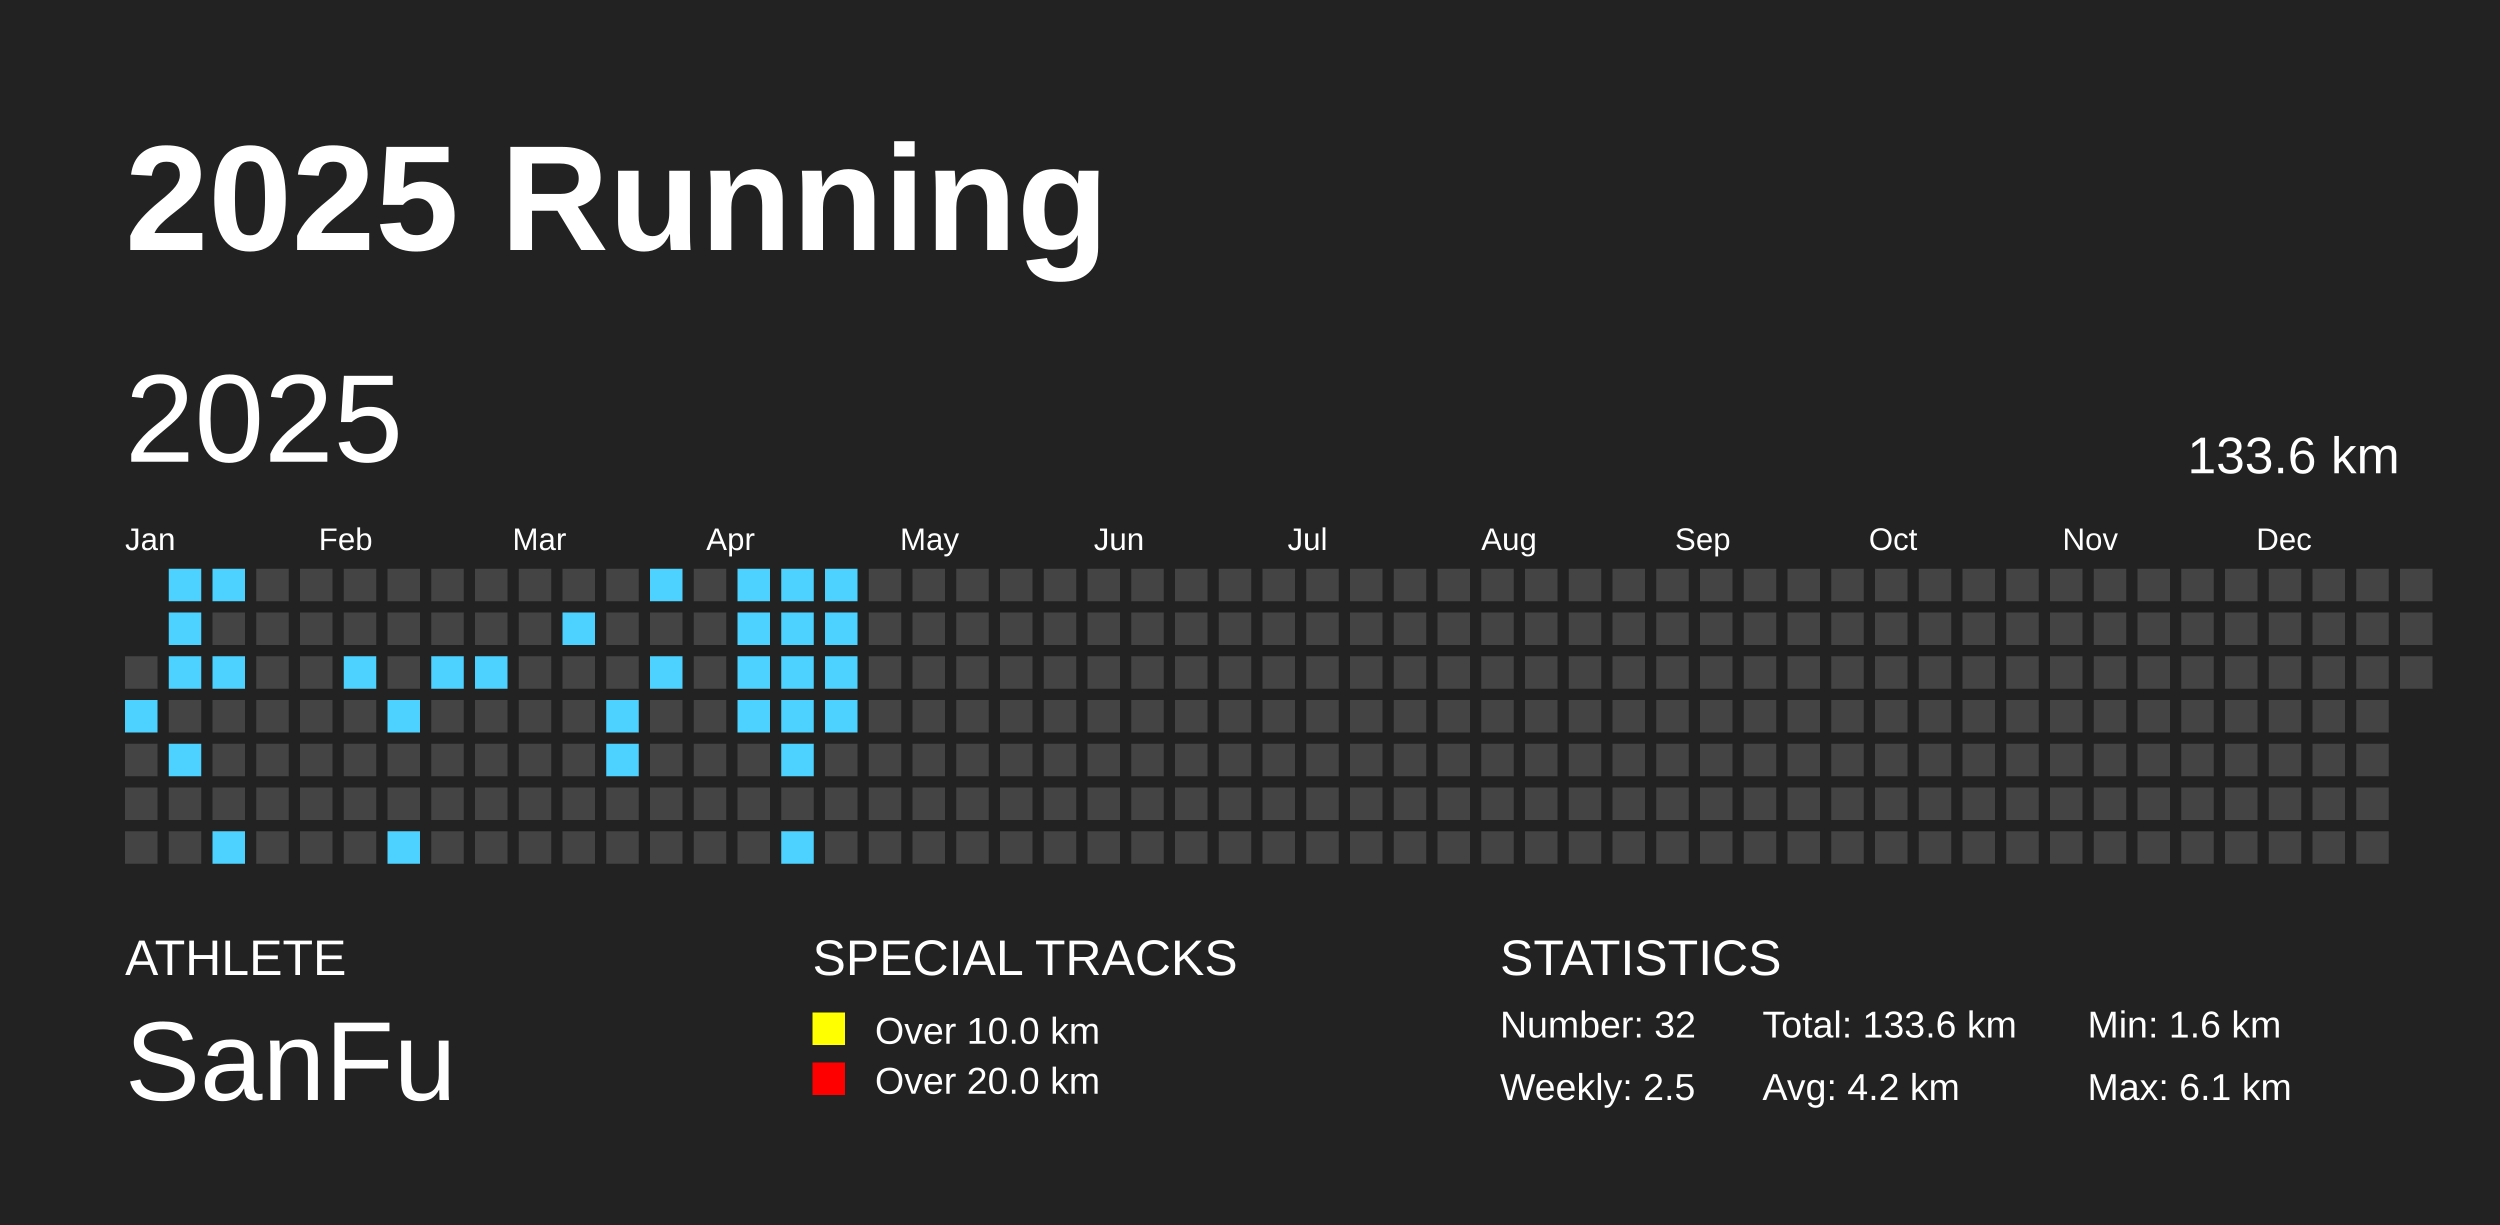
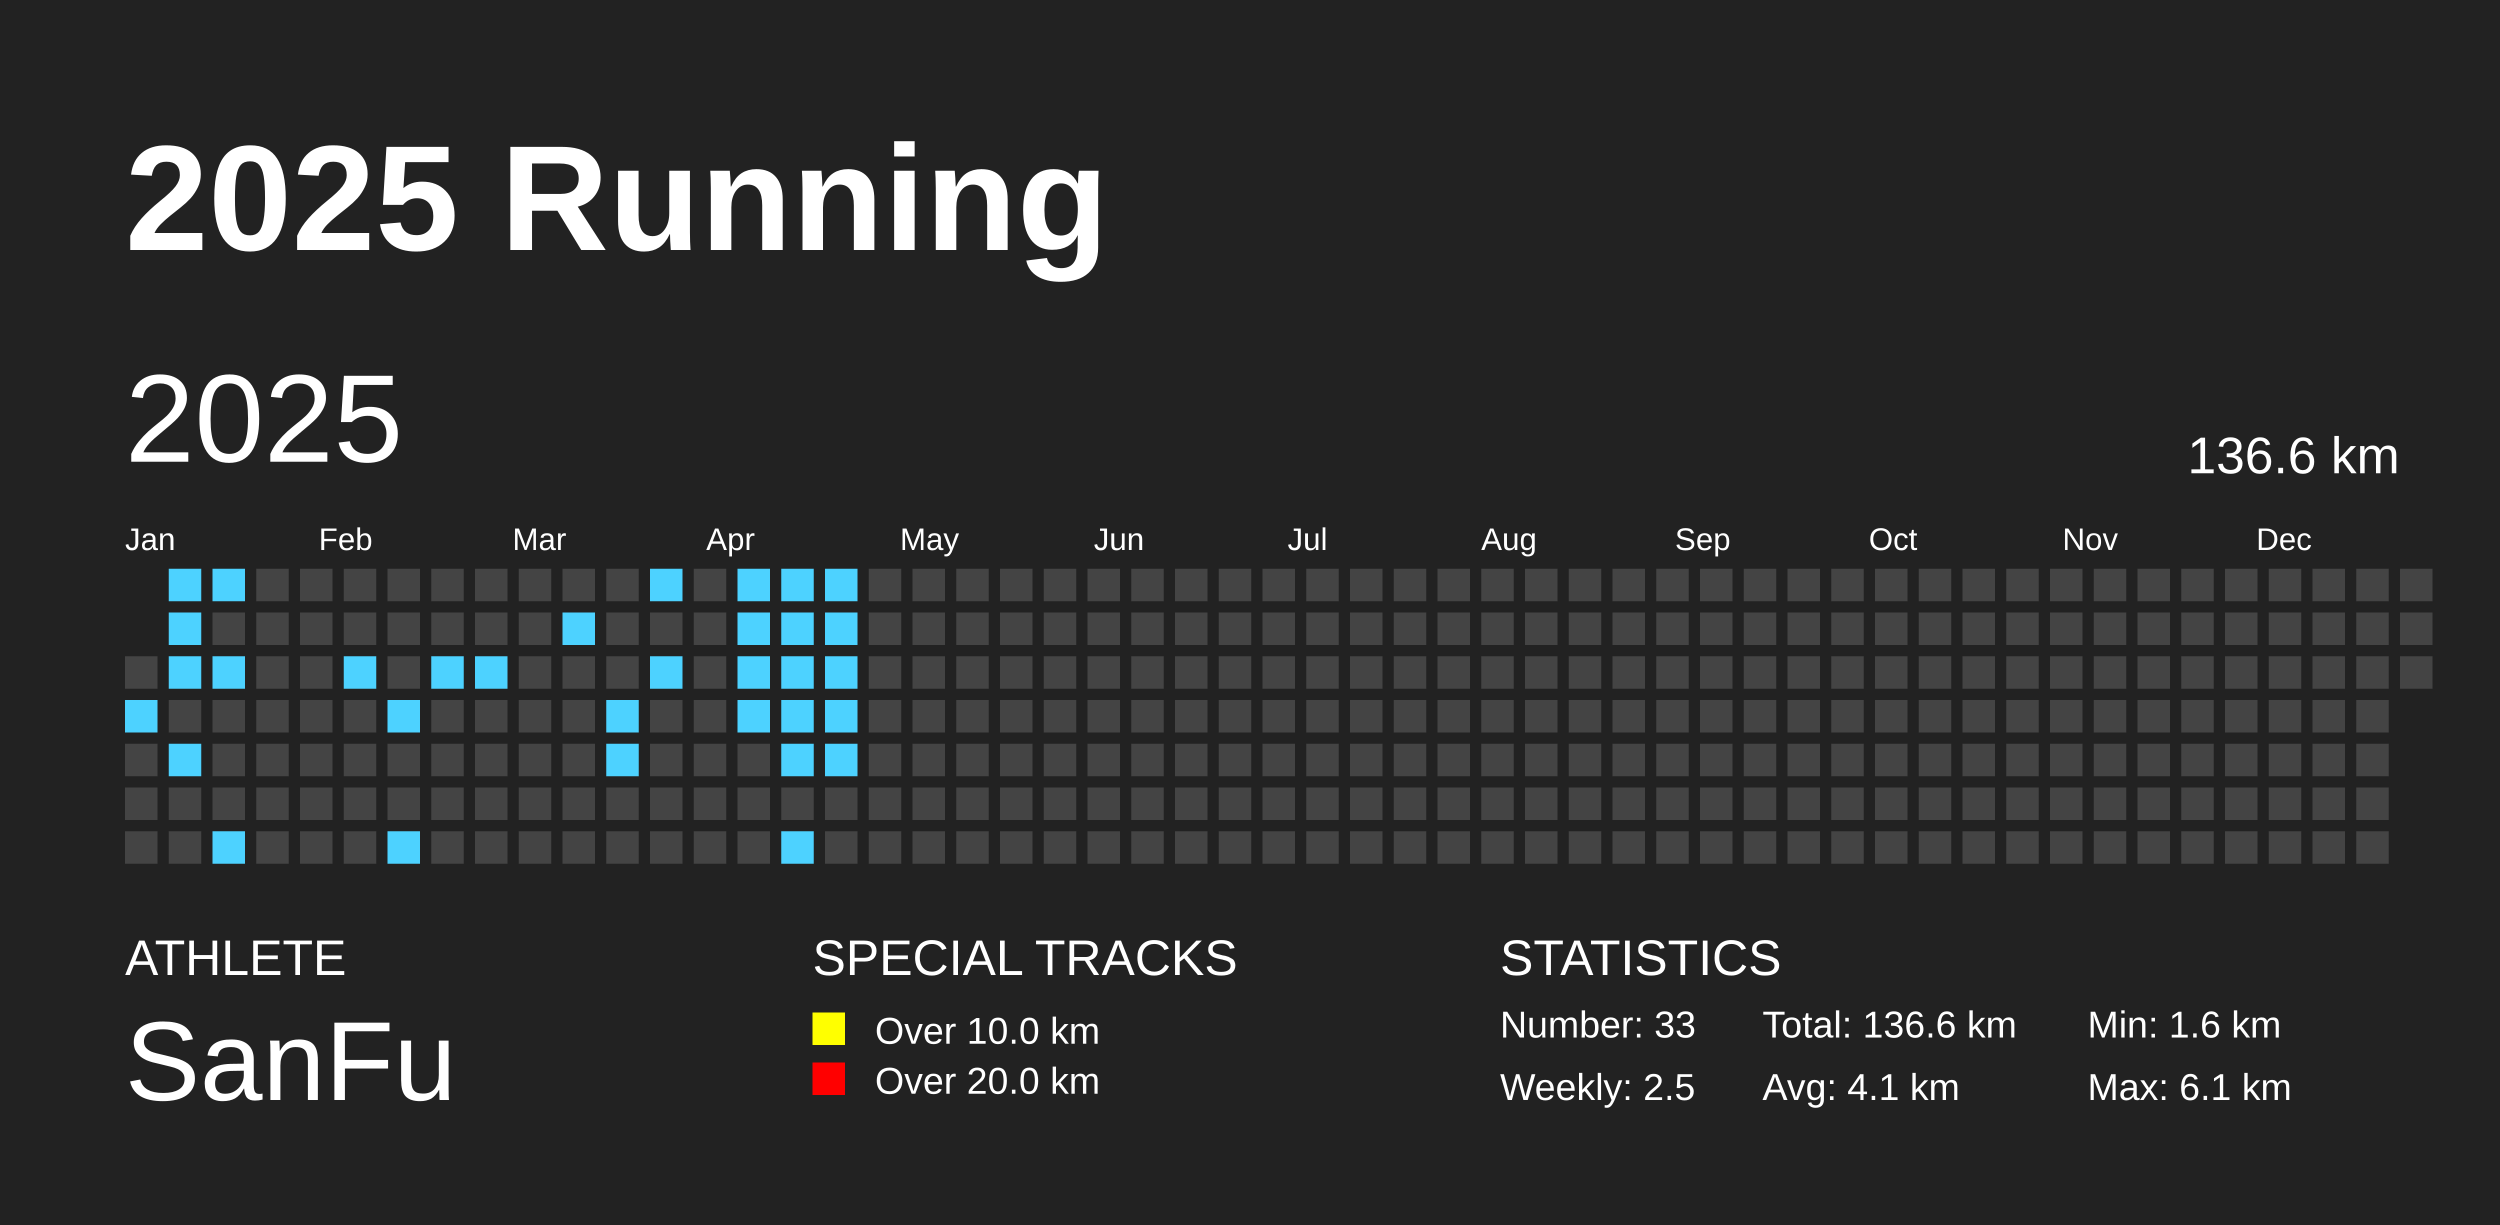
<svg xmlns="http://www.w3.org/2000/svg" baseProfile="full" height="98mm" version="1.1" viewBox="0,0,200,98" width="200mm">
  <defs />
  <rect fill="#222222" height="98" width="200" x="0" y="0" />
  <text fill="#FFFFFF" style="font-size:12px; font-family:Arial; font-weight:bold;" x="10" y="20">2025 Running</text>
  <text fill="#FFFFFF" style="font-size:4px; font-family:Arial" x="10" y="78">ATHLETE</text>
  <text fill="#FFFFFF" style="font-size:9px; font-family:Arial" x="10" y="88">SanFu</text>
  <text fill="#FFFFFF" style="font-size:4px; font-family:Arial" x="65" y="78">SPECIAL TRACKS</text>
  <rect fill="yellow" height="2.6" width="2.6" x="65" y="81" />
  <text fill="#FFFFFF" style="font-size:3px; font-family:Arial" x="70" y="83.5">Over 10.0 km</text>
  <rect fill="red" height="2.6" width="2.6" x="65" y="85" />
  <text fill="#FFFFFF" style="font-size:3px; font-family:Arial" x="70" y="87.5">Over 20.0 km</text>
  <text fill="#FFFFFF" style="font-size:4px; font-family:Arial" x="120" y="78">STATISTICS</text>
-   <text fill="#FFFFFF" style="font-size:3px; font-family:Arial" x="120" y="83">Number: 32</text>
+   <text fill="#FFFFFF" style="font-size:3px; font-family:Arial" x="120" y="83">Number: 33</text>
  <text fill="#FFFFFF" style="font-size:3px; font-family:Arial" x="120" y="88">Weekly: 2.5</text>
-   <text fill="#FFFFFF" style="font-size:3px; font-family:Arial" x="141" y="83">Total: 133.6 km</text>
-   <text fill="#FFFFFF" style="font-size:3px; font-family:Arial" x="141" y="88">Avg: 4.2 km</text>
+   <text fill="#FFFFFF" style="font-size:3px; font-family:Arial" x="141" y="83">Total: 136.6 km</text>
+   <text fill="#FFFFFF" style="font-size:3px; font-family:Arial" x="141" y="88">Avg: 4.1 km</text>
  <text fill="#FFFFFF" style="font-size:3px; font-family:Arial" x="167" y="83">Min: 1.6 km</text>
  <text fill="#FFFFFF" style="font-size:3px; font-family:Arial" x="167" y="88">Max: 6.1 km</text>
  <text dominant-baseline="hanging" fill="#FFFFFF" style="font-size:10.0px; font-family:Arial;" x="10" y="30">2025</text>
-   <text dominant-baseline="hanging" fill="#FFFFFF" style="font-size:4.125px; font-family:Arial;" x="175" y="35">133.6 km</text>
+   <text dominant-baseline="hanging" fill="#FFFFFF" style="font-size:4.125px; font-family:Arial;" x="175" y="35">136.6 km</text>
  <text fill="#FFFFFF" style="font-size:2.5px; font-family:Arial" x="10.0" y="44">Jan</text>
  <text fill="#FFFFFF" style="font-size:2.5px; font-family:Arial" x="25.5" y="44">Feb</text>
  <text fill="#FFFFFF" style="font-size:2.5px; font-family:Arial" x="41.0" y="44">Mar</text>
  <text fill="#FFFFFF" style="font-size:2.5px; font-family:Arial" x="56.5" y="44">Apr</text>
  <text fill="#FFFFFF" style="font-size:2.5px; font-family:Arial" x="72.0" y="44">May</text>
  <text fill="#FFFFFF" style="font-size:2.5px; font-family:Arial" x="87.5" y="44">Jun</text>
  <text fill="#FFFFFF" style="font-size:2.5px; font-family:Arial" x="103.0" y="44">Jul</text>
  <text fill="#FFFFFF" style="font-size:2.5px; font-family:Arial" x="118.5" y="44">Aug</text>
  <text fill="#FFFFFF" style="font-size:2.5px; font-family:Arial" x="134.0" y="44">Sep</text>
  <text fill="#FFFFFF" style="font-size:2.5px; font-family:Arial" x="149.5" y="44">Oct</text>
  <text fill="#FFFFFF" style="font-size:2.5px; font-family:Arial" x="165.0" y="44">Nov</text>
  <text fill="#FFFFFF" style="font-size:2.5px; font-family:Arial" x="180.5" y="44">Dec</text>
  <rect fill="#444444" height="2.6" width="2.6" x="10.0" y="52.5" />
  <rect fill="#4DD2FF" height="2.6" width="2.6" x="10.0" y="56.0" />
  <rect fill="#444444" height="2.6" width="2.6" x="10.0" y="59.5" />
  <rect fill="#444444" height="2.6" width="2.6" x="10.0" y="63.0" />
  <rect fill="#444444" height="2.6" width="2.6" x="10.0" y="66.5" />
  <rect fill="#4DD2FF" height="2.6" width="2.6" x="13.5" y="45.5" />
  <rect fill="#4DD2FF" height="2.6" width="2.6" x="13.5" y="49.0" />
  <rect fill="#4DD2FF" height="2.6" width="2.6" x="13.5" y="52.5" />
  <rect fill="#444444" height="2.6" width="2.6" x="13.5" y="56.0" />
  <rect fill="#4DD2FF" height="2.6" width="2.6" x="13.5" y="59.5" />
  <rect fill="#444444" height="2.6" width="2.6" x="13.5" y="63.0" />
  <rect fill="#444444" height="2.6" width="2.6" x="13.5" y="66.5" />
  <rect fill="#4DD2FF" height="2.6" width="2.6" x="17.0" y="45.5" />
  <rect fill="#444444" height="2.6" width="2.6" x="17.0" y="49.0" />
  <rect fill="#4DD2FF" height="2.6" width="2.6" x="17.0" y="52.5" />
  <rect fill="#444444" height="2.6" width="2.6" x="17.0" y="56.0" />
  <rect fill="#444444" height="2.6" width="2.6" x="17.0" y="59.5" />
  <rect fill="#444444" height="2.6" width="2.6" x="17.0" y="63.0" />
  <rect fill="#4DD2FF" height="2.6" width="2.6" x="17.0" y="66.5" />
  <rect fill="#444444" height="2.6" width="2.6" x="20.5" y="45.5" />
  <rect fill="#444444" height="2.6" width="2.6" x="20.5" y="49.0" />
  <rect fill="#444444" height="2.6" width="2.6" x="20.5" y="52.5" />
  <rect fill="#444444" height="2.6" width="2.6" x="20.5" y="56.0" />
  <rect fill="#444444" height="2.6" width="2.6" x="20.5" y="59.5" />
  <rect fill="#444444" height="2.6" width="2.6" x="20.5" y="63.0" />
  <rect fill="#444444" height="2.6" width="2.6" x="20.5" y="66.5" />
  <rect fill="#444444" height="2.6" width="2.6" x="24.0" y="45.5" />
  <rect fill="#444444" height="2.6" width="2.6" x="24.0" y="49.0" />
  <rect fill="#444444" height="2.6" width="2.6" x="24.0" y="52.5" />
  <rect fill="#444444" height="2.6" width="2.6" x="24.0" y="56.0" />
  <rect fill="#444444" height="2.6" width="2.6" x="24.0" y="59.5" />
  <rect fill="#444444" height="2.6" width="2.6" x="24.0" y="63.0" />
  <rect fill="#444444" height="2.6" width="2.6" x="24.0" y="66.5" />
  <rect fill="#444444" height="2.6" width="2.6" x="27.5" y="45.5" />
  <rect fill="#444444" height="2.6" width="2.6" x="27.5" y="49.0" />
  <rect fill="#4DD2FF" height="2.6" width="2.6" x="27.5" y="52.5" />
  <rect fill="#444444" height="2.6" width="2.6" x="27.5" y="56.0" />
  <rect fill="#444444" height="2.6" width="2.6" x="27.5" y="59.5" />
  <rect fill="#444444" height="2.6" width="2.6" x="27.5" y="63.0" />
  <rect fill="#444444" height="2.6" width="2.6" x="27.5" y="66.5" />
  <rect fill="#444444" height="2.6" width="2.6" x="31.0" y="45.5" />
  <rect fill="#444444" height="2.6" width="2.6" x="31.0" y="49.0" />
  <rect fill="#444444" height="2.6" width="2.6" x="31.0" y="52.5" />
  <rect fill="#4DD2FF" height="2.6" width="2.6" x="31.0" y="56.0" />
  <rect fill="#444444" height="2.6" width="2.6" x="31.0" y="59.5" />
  <rect fill="#444444" height="2.6" width="2.6" x="31.0" y="63.0" />
  <rect fill="#4DD2FF" height="2.6" width="2.6" x="31.0" y="66.5" />
  <rect fill="#444444" height="2.6" width="2.6" x="34.5" y="45.5" />
  <rect fill="#444444" height="2.6" width="2.6" x="34.5" y="49.0" />
  <rect fill="#4DD2FF" height="2.6" width="2.6" x="34.5" y="52.5" />
  <rect fill="#444444" height="2.6" width="2.6" x="34.5" y="56.0" />
  <rect fill="#444444" height="2.6" width="2.6" x="34.5" y="59.5" />
  <rect fill="#444444" height="2.6" width="2.6" x="34.5" y="63.0" />
  <rect fill="#444444" height="2.6" width="2.6" x="34.5" y="66.5" />
  <rect fill="#444444" height="2.6" width="2.6" x="38.0" y="45.5" />
  <rect fill="#444444" height="2.6" width="2.6" x="38.0" y="49.0" />
  <rect fill="#4DD2FF" height="2.6" width="2.6" x="38.0" y="52.5" />
  <rect fill="#444444" height="2.6" width="2.6" x="38.0" y="56.0" />
  <rect fill="#444444" height="2.6" width="2.6" x="38.0" y="59.5" />
  <rect fill="#444444" height="2.6" width="2.6" x="38.0" y="63.0" />
  <rect fill="#444444" height="2.6" width="2.6" x="38.0" y="66.5" />
  <rect fill="#444444" height="2.6" width="2.6" x="41.5" y="45.5" />
  <rect fill="#444444" height="2.6" width="2.6" x="41.5" y="49.0" />
  <rect fill="#444444" height="2.6" width="2.6" x="41.5" y="52.5" />
  <rect fill="#444444" height="2.6" width="2.6" x="41.5" y="56.0" />
  <rect fill="#444444" height="2.6" width="2.6" x="41.5" y="59.5" />
  <rect fill="#444444" height="2.6" width="2.6" x="41.5" y="63.0" />
  <rect fill="#444444" height="2.6" width="2.6" x="41.5" y="66.5" />
  <rect fill="#444444" height="2.6" width="2.6" x="45.0" y="45.5" />
  <rect fill="#4DD2FF" height="2.6" width="2.6" x="45.0" y="49.0" />
  <rect fill="#444444" height="2.6" width="2.6" x="45.0" y="52.5" />
  <rect fill="#444444" height="2.6" width="2.6" x="45.0" y="56.0" />
  <rect fill="#444444" height="2.6" width="2.6" x="45.0" y="59.5" />
  <rect fill="#444444" height="2.6" width="2.6" x="45.0" y="63.0" />
  <rect fill="#444444" height="2.6" width="2.6" x="45.0" y="66.5" />
  <rect fill="#444444" height="2.6" width="2.6" x="48.5" y="45.5" />
  <rect fill="#444444" height="2.6" width="2.6" x="48.5" y="49.0" />
  <rect fill="#444444" height="2.6" width="2.6" x="48.5" y="52.5" />
  <rect fill="#4DD2FF" height="2.6" width="2.6" x="48.5" y="56.0" />
  <rect fill="#4DD2FF" height="2.6" width="2.6" x="48.5" y="59.5" />
  <rect fill="#444444" height="2.6" width="2.6" x="48.5" y="63.0" />
  <rect fill="#444444" height="2.6" width="2.6" x="48.5" y="66.5" />
  <rect fill="#4DD2FF" height="2.6" width="2.6" x="52.0" y="45.5" />
  <rect fill="#444444" height="2.6" width="2.6" x="52.0" y="49.0" />
  <rect fill="#4DD2FF" height="2.6" width="2.6" x="52.0" y="52.5" />
  <rect fill="#444444" height="2.6" width="2.6" x="52.0" y="56.0" />
  <rect fill="#444444" height="2.6" width="2.6" x="52.0" y="59.5" />
  <rect fill="#444444" height="2.6" width="2.6" x="52.0" y="63.0" />
  <rect fill="#444444" height="2.6" width="2.6" x="52.0" y="66.5" />
  <rect fill="#444444" height="2.6" width="2.6" x="55.5" y="45.5" />
  <rect fill="#444444" height="2.6" width="2.6" x="55.5" y="49.0" />
  <rect fill="#444444" height="2.6" width="2.6" x="55.5" y="52.5" />
  <rect fill="#444444" height="2.6" width="2.6" x="55.5" y="56.0" />
  <rect fill="#444444" height="2.6" width="2.6" x="55.5" y="59.5" />
  <rect fill="#444444" height="2.6" width="2.6" x="55.5" y="63.0" />
  <rect fill="#444444" height="2.6" width="2.6" x="55.5" y="66.5" />
  <rect fill="#4DD2FF" height="2.6" width="2.6" x="59.0" y="45.5" />
  <rect fill="#4DD2FF" height="2.6" width="2.6" x="59.0" y="49.0" />
  <rect fill="#4DD2FF" height="2.6" width="2.6" x="59.0" y="52.5" />
  <rect fill="#4DD2FF" height="2.6" width="2.6" x="59.0" y="56.0" />
  <rect fill="#444444" height="2.6" width="2.6" x="59.0" y="59.5" />
  <rect fill="#444444" height="2.6" width="2.6" x="59.0" y="63.0" />
  <rect fill="#444444" height="2.6" width="2.6" x="59.0" y="66.5" />
  <rect fill="#4DD2FF" height="2.6" width="2.6" x="62.5" y="45.5" />
  <rect fill="#4DD2FF" height="2.6" width="2.6" x="62.5" y="49.0" />
  <rect fill="#4DD2FF" height="2.6" width="2.6" x="62.5" y="52.5" />
  <rect fill="#4DD2FF" height="2.6" width="2.6" x="62.5" y="56.0" />
  <rect fill="#4DD2FF" height="2.6" width="2.6" x="62.5" y="59.5" />
  <rect fill="#444444" height="2.6" width="2.6" x="62.5" y="63.0" />
  <rect fill="#4DD2FF" height="2.6" width="2.6" x="62.5" y="66.5" />
  <rect fill="#4DD2FF" height="2.6" width="2.6" x="66.0" y="45.5" />
  <rect fill="#4DD2FF" height="2.6" width="2.6" x="66.0" y="49.0" />
  <rect fill="#4DD2FF" height="2.6" width="2.6" x="66.0" y="52.5" />
  <rect fill="#4DD2FF" height="2.6" width="2.6" x="66.0" y="56.0" />
-   <rect fill="#444444" height="2.6" width="2.6" x="66.0" y="59.5" />
+   <rect fill="#4DD2FF" height="2.6" width="2.6" x="66.0" y="59.5" />
  <rect fill="#444444" height="2.6" width="2.6" x="66.0" y="63.0" />
  <rect fill="#444444" height="2.6" width="2.6" x="66.0" y="66.5" />
  <rect fill="#444444" height="2.6" width="2.6" x="69.5" y="45.5" />
  <rect fill="#444444" height="2.6" width="2.6" x="69.5" y="49.0" />
  <rect fill="#444444" height="2.6" width="2.6" x="69.5" y="52.5" />
  <rect fill="#444444" height="2.6" width="2.6" x="69.5" y="56.0" />
  <rect fill="#444444" height="2.6" width="2.6" x="69.5" y="59.5" />
  <rect fill="#444444" height="2.6" width="2.6" x="69.5" y="63.0" />
  <rect fill="#444444" height="2.6" width="2.6" x="69.5" y="66.5" />
  <rect fill="#444444" height="2.6" width="2.6" x="73.0" y="45.5" />
  <rect fill="#444444" height="2.6" width="2.6" x="73.0" y="49.0" />
  <rect fill="#444444" height="2.6" width="2.6" x="73.0" y="52.5" />
  <rect fill="#444444" height="2.6" width="2.6" x="73.0" y="56.0" />
  <rect fill="#444444" height="2.6" width="2.6" x="73.0" y="59.5" />
  <rect fill="#444444" height="2.6" width="2.6" x="73.0" y="63.0" />
  <rect fill="#444444" height="2.6" width="2.6" x="73.0" y="66.5" />
  <rect fill="#444444" height="2.6" width="2.6" x="76.5" y="45.5" />
  <rect fill="#444444" height="2.6" width="2.6" x="76.5" y="49.0" />
  <rect fill="#444444" height="2.6" width="2.6" x="76.5" y="52.5" />
  <rect fill="#444444" height="2.6" width="2.6" x="76.5" y="56.0" />
  <rect fill="#444444" height="2.6" width="2.6" x="76.5" y="59.5" />
  <rect fill="#444444" height="2.6" width="2.6" x="76.5" y="63.0" />
  <rect fill="#444444" height="2.6" width="2.6" x="76.5" y="66.5" />
  <rect fill="#444444" height="2.6" width="2.6" x="80.0" y="45.5" />
  <rect fill="#444444" height="2.6" width="2.6" x="80.0" y="49.0" />
  <rect fill="#444444" height="2.6" width="2.6" x="80.0" y="52.5" />
  <rect fill="#444444" height="2.6" width="2.6" x="80.0" y="56.0" />
  <rect fill="#444444" height="2.6" width="2.6" x="80.0" y="59.5" />
  <rect fill="#444444" height="2.6" width="2.6" x="80.0" y="63.0" />
  <rect fill="#444444" height="2.6" width="2.6" x="80.0" y="66.5" />
  <rect fill="#444444" height="2.6" width="2.6" x="83.5" y="45.5" />
  <rect fill="#444444" height="2.6" width="2.6" x="83.5" y="49.0" />
  <rect fill="#444444" height="2.6" width="2.6" x="83.5" y="52.5" />
  <rect fill="#444444" height="2.6" width="2.6" x="83.5" y="56.0" />
  <rect fill="#444444" height="2.6" width="2.6" x="83.5" y="59.5" />
  <rect fill="#444444" height="2.6" width="2.6" x="83.5" y="63.0" />
  <rect fill="#444444" height="2.6" width="2.6" x="83.5" y="66.5" />
  <rect fill="#444444" height="2.6" width="2.6" x="87.0" y="45.5" />
  <rect fill="#444444" height="2.6" width="2.6" x="87.0" y="49.0" />
  <rect fill="#444444" height="2.6" width="2.6" x="87.0" y="52.5" />
  <rect fill="#444444" height="2.6" width="2.6" x="87.0" y="56.0" />
  <rect fill="#444444" height="2.6" width="2.6" x="87.0" y="59.5" />
  <rect fill="#444444" height="2.6" width="2.6" x="87.0" y="63.0" />
  <rect fill="#444444" height="2.6" width="2.6" x="87.0" y="66.5" />
  <rect fill="#444444" height="2.6" width="2.6" x="90.5" y="45.5" />
  <rect fill="#444444" height="2.6" width="2.6" x="90.5" y="49.0" />
  <rect fill="#444444" height="2.6" width="2.6" x="90.5" y="52.5" />
  <rect fill="#444444" height="2.6" width="2.6" x="90.5" y="56.0" />
  <rect fill="#444444" height="2.6" width="2.6" x="90.5" y="59.5" />
  <rect fill="#444444" height="2.6" width="2.6" x="90.5" y="63.0" />
  <rect fill="#444444" height="2.6" width="2.6" x="90.5" y="66.5" />
  <rect fill="#444444" height="2.6" width="2.6" x="94.0" y="45.5" />
  <rect fill="#444444" height="2.6" width="2.6" x="94.0" y="49.0" />
  <rect fill="#444444" height="2.6" width="2.6" x="94.0" y="52.5" />
  <rect fill="#444444" height="2.6" width="2.6" x="94.0" y="56.0" />
  <rect fill="#444444" height="2.6" width="2.6" x="94.0" y="59.5" />
  <rect fill="#444444" height="2.6" width="2.6" x="94.0" y="63.0" />
  <rect fill="#444444" height="2.6" width="2.6" x="94.0" y="66.5" />
  <rect fill="#444444" height="2.6" width="2.6" x="97.5" y="45.5" />
  <rect fill="#444444" height="2.6" width="2.6" x="97.5" y="49.0" />
  <rect fill="#444444" height="2.6" width="2.6" x="97.5" y="52.5" />
  <rect fill="#444444" height="2.6" width="2.6" x="97.5" y="56.0" />
  <rect fill="#444444" height="2.6" width="2.6" x="97.5" y="59.5" />
  <rect fill="#444444" height="2.6" width="2.6" x="97.5" y="63.0" />
  <rect fill="#444444" height="2.6" width="2.6" x="97.5" y="66.5" />
  <rect fill="#444444" height="2.6" width="2.6" x="101.0" y="45.5" />
  <rect fill="#444444" height="2.6" width="2.6" x="101.0" y="49.0" />
  <rect fill="#444444" height="2.6" width="2.6" x="101.0" y="52.5" />
  <rect fill="#444444" height="2.6" width="2.6" x="101.0" y="56.0" />
  <rect fill="#444444" height="2.6" width="2.6" x="101.0" y="59.5" />
  <rect fill="#444444" height="2.6" width="2.6" x="101.0" y="63.0" />
  <rect fill="#444444" height="2.6" width="2.6" x="101.0" y="66.5" />
  <rect fill="#444444" height="2.6" width="2.6" x="104.5" y="45.5" />
  <rect fill="#444444" height="2.6" width="2.6" x="104.5" y="49.0" />
  <rect fill="#444444" height="2.6" width="2.6" x="104.5" y="52.5" />
  <rect fill="#444444" height="2.6" width="2.6" x="104.5" y="56.0" />
  <rect fill="#444444" height="2.6" width="2.6" x="104.5" y="59.5" />
  <rect fill="#444444" height="2.6" width="2.6" x="104.5" y="63.0" />
  <rect fill="#444444" height="2.6" width="2.6" x="104.5" y="66.5" />
  <rect fill="#444444" height="2.6" width="2.6" x="108.0" y="45.5" />
  <rect fill="#444444" height="2.6" width="2.6" x="108.0" y="49.0" />
  <rect fill="#444444" height="2.6" width="2.6" x="108.0" y="52.5" />
  <rect fill="#444444" height="2.6" width="2.6" x="108.0" y="56.0" />
  <rect fill="#444444" height="2.6" width="2.6" x="108.0" y="59.5" />
  <rect fill="#444444" height="2.6" width="2.6" x="108.0" y="63.0" />
  <rect fill="#444444" height="2.6" width="2.6" x="108.0" y="66.5" />
  <rect fill="#444444" height="2.6" width="2.6" x="111.5" y="45.5" />
  <rect fill="#444444" height="2.6" width="2.6" x="111.5" y="49.0" />
  <rect fill="#444444" height="2.6" width="2.6" x="111.5" y="52.5" />
  <rect fill="#444444" height="2.6" width="2.6" x="111.5" y="56.0" />
  <rect fill="#444444" height="2.6" width="2.6" x="111.5" y="59.5" />
  <rect fill="#444444" height="2.6" width="2.6" x="111.5" y="63.0" />
  <rect fill="#444444" height="2.6" width="2.6" x="111.5" y="66.5" />
  <rect fill="#444444" height="2.6" width="2.6" x="115.0" y="45.5" />
  <rect fill="#444444" height="2.6" width="2.6" x="115.0" y="49.0" />
  <rect fill="#444444" height="2.6" width="2.6" x="115.0" y="52.5" />
  <rect fill="#444444" height="2.6" width="2.6" x="115.0" y="56.0" />
  <rect fill="#444444" height="2.6" width="2.6" x="115.0" y="59.5" />
  <rect fill="#444444" height="2.6" width="2.6" x="115.0" y="63.0" />
  <rect fill="#444444" height="2.6" width="2.6" x="115.0" y="66.5" />
  <rect fill="#444444" height="2.6" width="2.6" x="118.5" y="45.5" />
  <rect fill="#444444" height="2.6" width="2.6" x="118.5" y="49.0" />
  <rect fill="#444444" height="2.6" width="2.6" x="118.5" y="52.5" />
  <rect fill="#444444" height="2.6" width="2.6" x="118.5" y="56.0" />
  <rect fill="#444444" height="2.6" width="2.6" x="118.5" y="59.5" />
  <rect fill="#444444" height="2.6" width="2.6" x="118.5" y="63.0" />
  <rect fill="#444444" height="2.6" width="2.6" x="118.5" y="66.5" />
  <rect fill="#444444" height="2.6" width="2.6" x="122.0" y="45.5" />
  <rect fill="#444444" height="2.6" width="2.6" x="122.0" y="49.0" />
  <rect fill="#444444" height="2.6" width="2.6" x="122.0" y="52.5" />
  <rect fill="#444444" height="2.6" width="2.6" x="122.0" y="56.0" />
  <rect fill="#444444" height="2.6" width="2.6" x="122.0" y="59.5" />
  <rect fill="#444444" height="2.6" width="2.6" x="122.0" y="63.0" />
  <rect fill="#444444" height="2.6" width="2.6" x="122.0" y="66.5" />
  <rect fill="#444444" height="2.6" width="2.6" x="125.5" y="45.5" />
  <rect fill="#444444" height="2.6" width="2.6" x="125.5" y="49.0" />
  <rect fill="#444444" height="2.6" width="2.6" x="125.5" y="52.5" />
  <rect fill="#444444" height="2.6" width="2.6" x="125.5" y="56.0" />
  <rect fill="#444444" height="2.6" width="2.6" x="125.5" y="59.5" />
  <rect fill="#444444" height="2.6" width="2.6" x="125.5" y="63.0" />
  <rect fill="#444444" height="2.6" width="2.6" x="125.5" y="66.5" />
  <rect fill="#444444" height="2.6" width="2.6" x="129.0" y="45.5" />
  <rect fill="#444444" height="2.6" width="2.6" x="129.0" y="49.0" />
  <rect fill="#444444" height="2.6" width="2.6" x="129.0" y="52.5" />
  <rect fill="#444444" height="2.6" width="2.6" x="129.0" y="56.0" />
  <rect fill="#444444" height="2.6" width="2.6" x="129.0" y="59.5" />
  <rect fill="#444444" height="2.6" width="2.6" x="129.0" y="63.0" />
  <rect fill="#444444" height="2.6" width="2.6" x="129.0" y="66.5" />
  <rect fill="#444444" height="2.6" width="2.6" x="132.5" y="45.5" />
  <rect fill="#444444" height="2.6" width="2.6" x="132.5" y="49.0" />
  <rect fill="#444444" height="2.6" width="2.6" x="132.5" y="52.5" />
  <rect fill="#444444" height="2.6" width="2.6" x="132.5" y="56.0" />
  <rect fill="#444444" height="2.6" width="2.6" x="132.5" y="59.5" />
  <rect fill="#444444" height="2.6" width="2.6" x="132.5" y="63.0" />
  <rect fill="#444444" height="2.6" width="2.6" x="132.5" y="66.5" />
  <rect fill="#444444" height="2.6" width="2.6" x="136.0" y="45.5" />
  <rect fill="#444444" height="2.6" width="2.6" x="136.0" y="49.0" />
  <rect fill="#444444" height="2.6" width="2.6" x="136.0" y="52.5" />
  <rect fill="#444444" height="2.6" width="2.6" x="136.0" y="56.0" />
  <rect fill="#444444" height="2.6" width="2.6" x="136.0" y="59.5" />
  <rect fill="#444444" height="2.6" width="2.6" x="136.0" y="63.0" />
  <rect fill="#444444" height="2.6" width="2.6" x="136.0" y="66.5" />
  <rect fill="#444444" height="2.6" width="2.6" x="139.5" y="45.5" />
  <rect fill="#444444" height="2.6" width="2.6" x="139.5" y="49.0" />
  <rect fill="#444444" height="2.6" width="2.6" x="139.5" y="52.5" />
  <rect fill="#444444" height="2.6" width="2.6" x="139.5" y="56.0" />
  <rect fill="#444444" height="2.6" width="2.6" x="139.5" y="59.5" />
  <rect fill="#444444" height="2.6" width="2.6" x="139.5" y="63.0" />
  <rect fill="#444444" height="2.6" width="2.6" x="139.5" y="66.5" />
  <rect fill="#444444" height="2.6" width="2.6" x="143.0" y="45.5" />
  <rect fill="#444444" height="2.6" width="2.6" x="143.0" y="49.0" />
  <rect fill="#444444" height="2.6" width="2.6" x="143.0" y="52.5" />
  <rect fill="#444444" height="2.6" width="2.6" x="143.0" y="56.0" />
  <rect fill="#444444" height="2.6" width="2.6" x="143.0" y="59.5" />
  <rect fill="#444444" height="2.6" width="2.6" x="143.0" y="63.0" />
  <rect fill="#444444" height="2.6" width="2.6" x="143.0" y="66.5" />
  <rect fill="#444444" height="2.6" width="2.6" x="146.5" y="45.5" />
  <rect fill="#444444" height="2.6" width="2.6" x="146.5" y="49.0" />
  <rect fill="#444444" height="2.6" width="2.6" x="146.5" y="52.5" />
  <rect fill="#444444" height="2.6" width="2.6" x="146.5" y="56.0" />
  <rect fill="#444444" height="2.6" width="2.6" x="146.5" y="59.5" />
  <rect fill="#444444" height="2.6" width="2.6" x="146.5" y="63.0" />
  <rect fill="#444444" height="2.6" width="2.6" x="146.5" y="66.5" />
  <rect fill="#444444" height="2.6" width="2.6" x="150.0" y="45.5" />
  <rect fill="#444444" height="2.6" width="2.6" x="150.0" y="49.0" />
  <rect fill="#444444" height="2.6" width="2.6" x="150.0" y="52.5" />
  <rect fill="#444444" height="2.6" width="2.6" x="150.0" y="56.0" />
  <rect fill="#444444" height="2.6" width="2.6" x="150.0" y="59.5" />
  <rect fill="#444444" height="2.6" width="2.6" x="150.0" y="63.0" />
  <rect fill="#444444" height="2.6" width="2.6" x="150.0" y="66.5" />
  <rect fill="#444444" height="2.6" width="2.6" x="153.5" y="45.5" />
  <rect fill="#444444" height="2.6" width="2.6" x="153.5" y="49.0" />
  <rect fill="#444444" height="2.6" width="2.6" x="153.5" y="52.5" />
  <rect fill="#444444" height="2.6" width="2.6" x="153.5" y="56.0" />
  <rect fill="#444444" height="2.6" width="2.6" x="153.5" y="59.5" />
  <rect fill="#444444" height="2.6" width="2.6" x="153.5" y="63.0" />
  <rect fill="#444444" height="2.6" width="2.6" x="153.5" y="66.5" />
  <rect fill="#444444" height="2.6" width="2.6" x="157.0" y="45.5" />
  <rect fill="#444444" height="2.6" width="2.6" x="157.0" y="49.0" />
  <rect fill="#444444" height="2.6" width="2.6" x="157.0" y="52.5" />
  <rect fill="#444444" height="2.6" width="2.6" x="157.0" y="56.0" />
  <rect fill="#444444" height="2.6" width="2.6" x="157.0" y="59.5" />
  <rect fill="#444444" height="2.6" width="2.6" x="157.0" y="63.0" />
  <rect fill="#444444" height="2.6" width="2.6" x="157.0" y="66.5" />
  <rect fill="#444444" height="2.6" width="2.6" x="160.5" y="45.5" />
  <rect fill="#444444" height="2.6" width="2.6" x="160.5" y="49.0" />
  <rect fill="#444444" height="2.6" width="2.6" x="160.5" y="52.5" />
  <rect fill="#444444" height="2.6" width="2.6" x="160.5" y="56.0" />
  <rect fill="#444444" height="2.6" width="2.6" x="160.5" y="59.5" />
  <rect fill="#444444" height="2.6" width="2.6" x="160.5" y="63.0" />
  <rect fill="#444444" height="2.6" width="2.6" x="160.5" y="66.5" />
  <rect fill="#444444" height="2.6" width="2.6" x="164.0" y="45.5" />
  <rect fill="#444444" height="2.6" width="2.6" x="164.0" y="49.0" />
  <rect fill="#444444" height="2.6" width="2.6" x="164.0" y="52.5" />
  <rect fill="#444444" height="2.6" width="2.6" x="164.0" y="56.0" />
  <rect fill="#444444" height="2.6" width="2.6" x="164.0" y="59.5" />
  <rect fill="#444444" height="2.6" width="2.6" x="164.0" y="63.0" />
  <rect fill="#444444" height="2.6" width="2.6" x="164.0" y="66.5" />
  <rect fill="#444444" height="2.6" width="2.6" x="167.5" y="45.5" />
  <rect fill="#444444" height="2.6" width="2.6" x="167.5" y="49.0" />
  <rect fill="#444444" height="2.6" width="2.6" x="167.5" y="52.5" />
  <rect fill="#444444" height="2.6" width="2.6" x="167.5" y="56.0" />
  <rect fill="#444444" height="2.6" width="2.6" x="167.5" y="59.5" />
  <rect fill="#444444" height="2.6" width="2.6" x="167.5" y="63.0" />
  <rect fill="#444444" height="2.6" width="2.6" x="167.5" y="66.5" />
  <rect fill="#444444" height="2.6" width="2.6" x="171.0" y="45.5" />
  <rect fill="#444444" height="2.6" width="2.6" x="171.0" y="49.0" />
  <rect fill="#444444" height="2.6" width="2.6" x="171.0" y="52.5" />
  <rect fill="#444444" height="2.6" width="2.6" x="171.0" y="56.0" />
  <rect fill="#444444" height="2.6" width="2.6" x="171.0" y="59.5" />
  <rect fill="#444444" height="2.6" width="2.6" x="171.0" y="63.0" />
  <rect fill="#444444" height="2.6" width="2.6" x="171.0" y="66.5" />
  <rect fill="#444444" height="2.6" width="2.6" x="174.5" y="45.5" />
  <rect fill="#444444" height="2.6" width="2.6" x="174.5" y="49.0" />
  <rect fill="#444444" height="2.6" width="2.6" x="174.5" y="52.5" />
  <rect fill="#444444" height="2.6" width="2.6" x="174.5" y="56.0" />
  <rect fill="#444444" height="2.6" width="2.6" x="174.5" y="59.5" />
  <rect fill="#444444" height="2.6" width="2.6" x="174.5" y="63.0" />
  <rect fill="#444444" height="2.6" width="2.6" x="174.5" y="66.5" />
  <rect fill="#444444" height="2.6" width="2.6" x="178.0" y="45.5" />
  <rect fill="#444444" height="2.6" width="2.6" x="178.0" y="49.0" />
  <rect fill="#444444" height="2.6" width="2.6" x="178.0" y="52.5" />
  <rect fill="#444444" height="2.6" width="2.6" x="178.0" y="56.0" />
  <rect fill="#444444" height="2.6" width="2.6" x="178.0" y="59.5" />
  <rect fill="#444444" height="2.6" width="2.6" x="178.0" y="63.0" />
  <rect fill="#444444" height="2.6" width="2.6" x="178.0" y="66.5" />
  <rect fill="#444444" height="2.6" width="2.6" x="181.5" y="45.5" />
  <rect fill="#444444" height="2.6" width="2.6" x="181.5" y="49.0" />
  <rect fill="#444444" height="2.6" width="2.6" x="181.5" y="52.5" />
  <rect fill="#444444" height="2.6" width="2.6" x="181.5" y="56.0" />
  <rect fill="#444444" height="2.6" width="2.6" x="181.5" y="59.5" />
  <rect fill="#444444" height="2.6" width="2.6" x="181.5" y="63.0" />
  <rect fill="#444444" height="2.6" width="2.6" x="181.5" y="66.5" />
  <rect fill="#444444" height="2.6" width="2.6" x="185.0" y="45.5" />
  <rect fill="#444444" height="2.6" width="2.6" x="185.0" y="49.0" />
  <rect fill="#444444" height="2.6" width="2.6" x="185.0" y="52.5" />
  <rect fill="#444444" height="2.6" width="2.6" x="185.0" y="56.0" />
  <rect fill="#444444" height="2.6" width="2.6" x="185.0" y="59.5" />
  <rect fill="#444444" height="2.6" width="2.6" x="185.0" y="63.0" />
  <rect fill="#444444" height="2.6" width="2.6" x="185.0" y="66.5" />
  <rect fill="#444444" height="2.6" width="2.6" x="188.5" y="45.5" />
  <rect fill="#444444" height="2.6" width="2.6" x="188.5" y="49.0" />
  <rect fill="#444444" height="2.6" width="2.6" x="188.5" y="52.5" />
  <rect fill="#444444" height="2.6" width="2.6" x="188.5" y="56.0" />
  <rect fill="#444444" height="2.6" width="2.6" x="188.5" y="59.5" />
  <rect fill="#444444" height="2.6" width="2.6" x="188.5" y="63.0" />
  <rect fill="#444444" height="2.6" width="2.6" x="188.5" y="66.5" />
  <rect fill="#444444" height="2.6" width="2.6" x="192.0" y="45.5" />
  <rect fill="#444444" height="2.6" width="2.6" x="192.0" y="49.0" />
  <rect fill="#444444" height="2.6" width="2.6" x="192.0" y="52.5" />
</svg>
